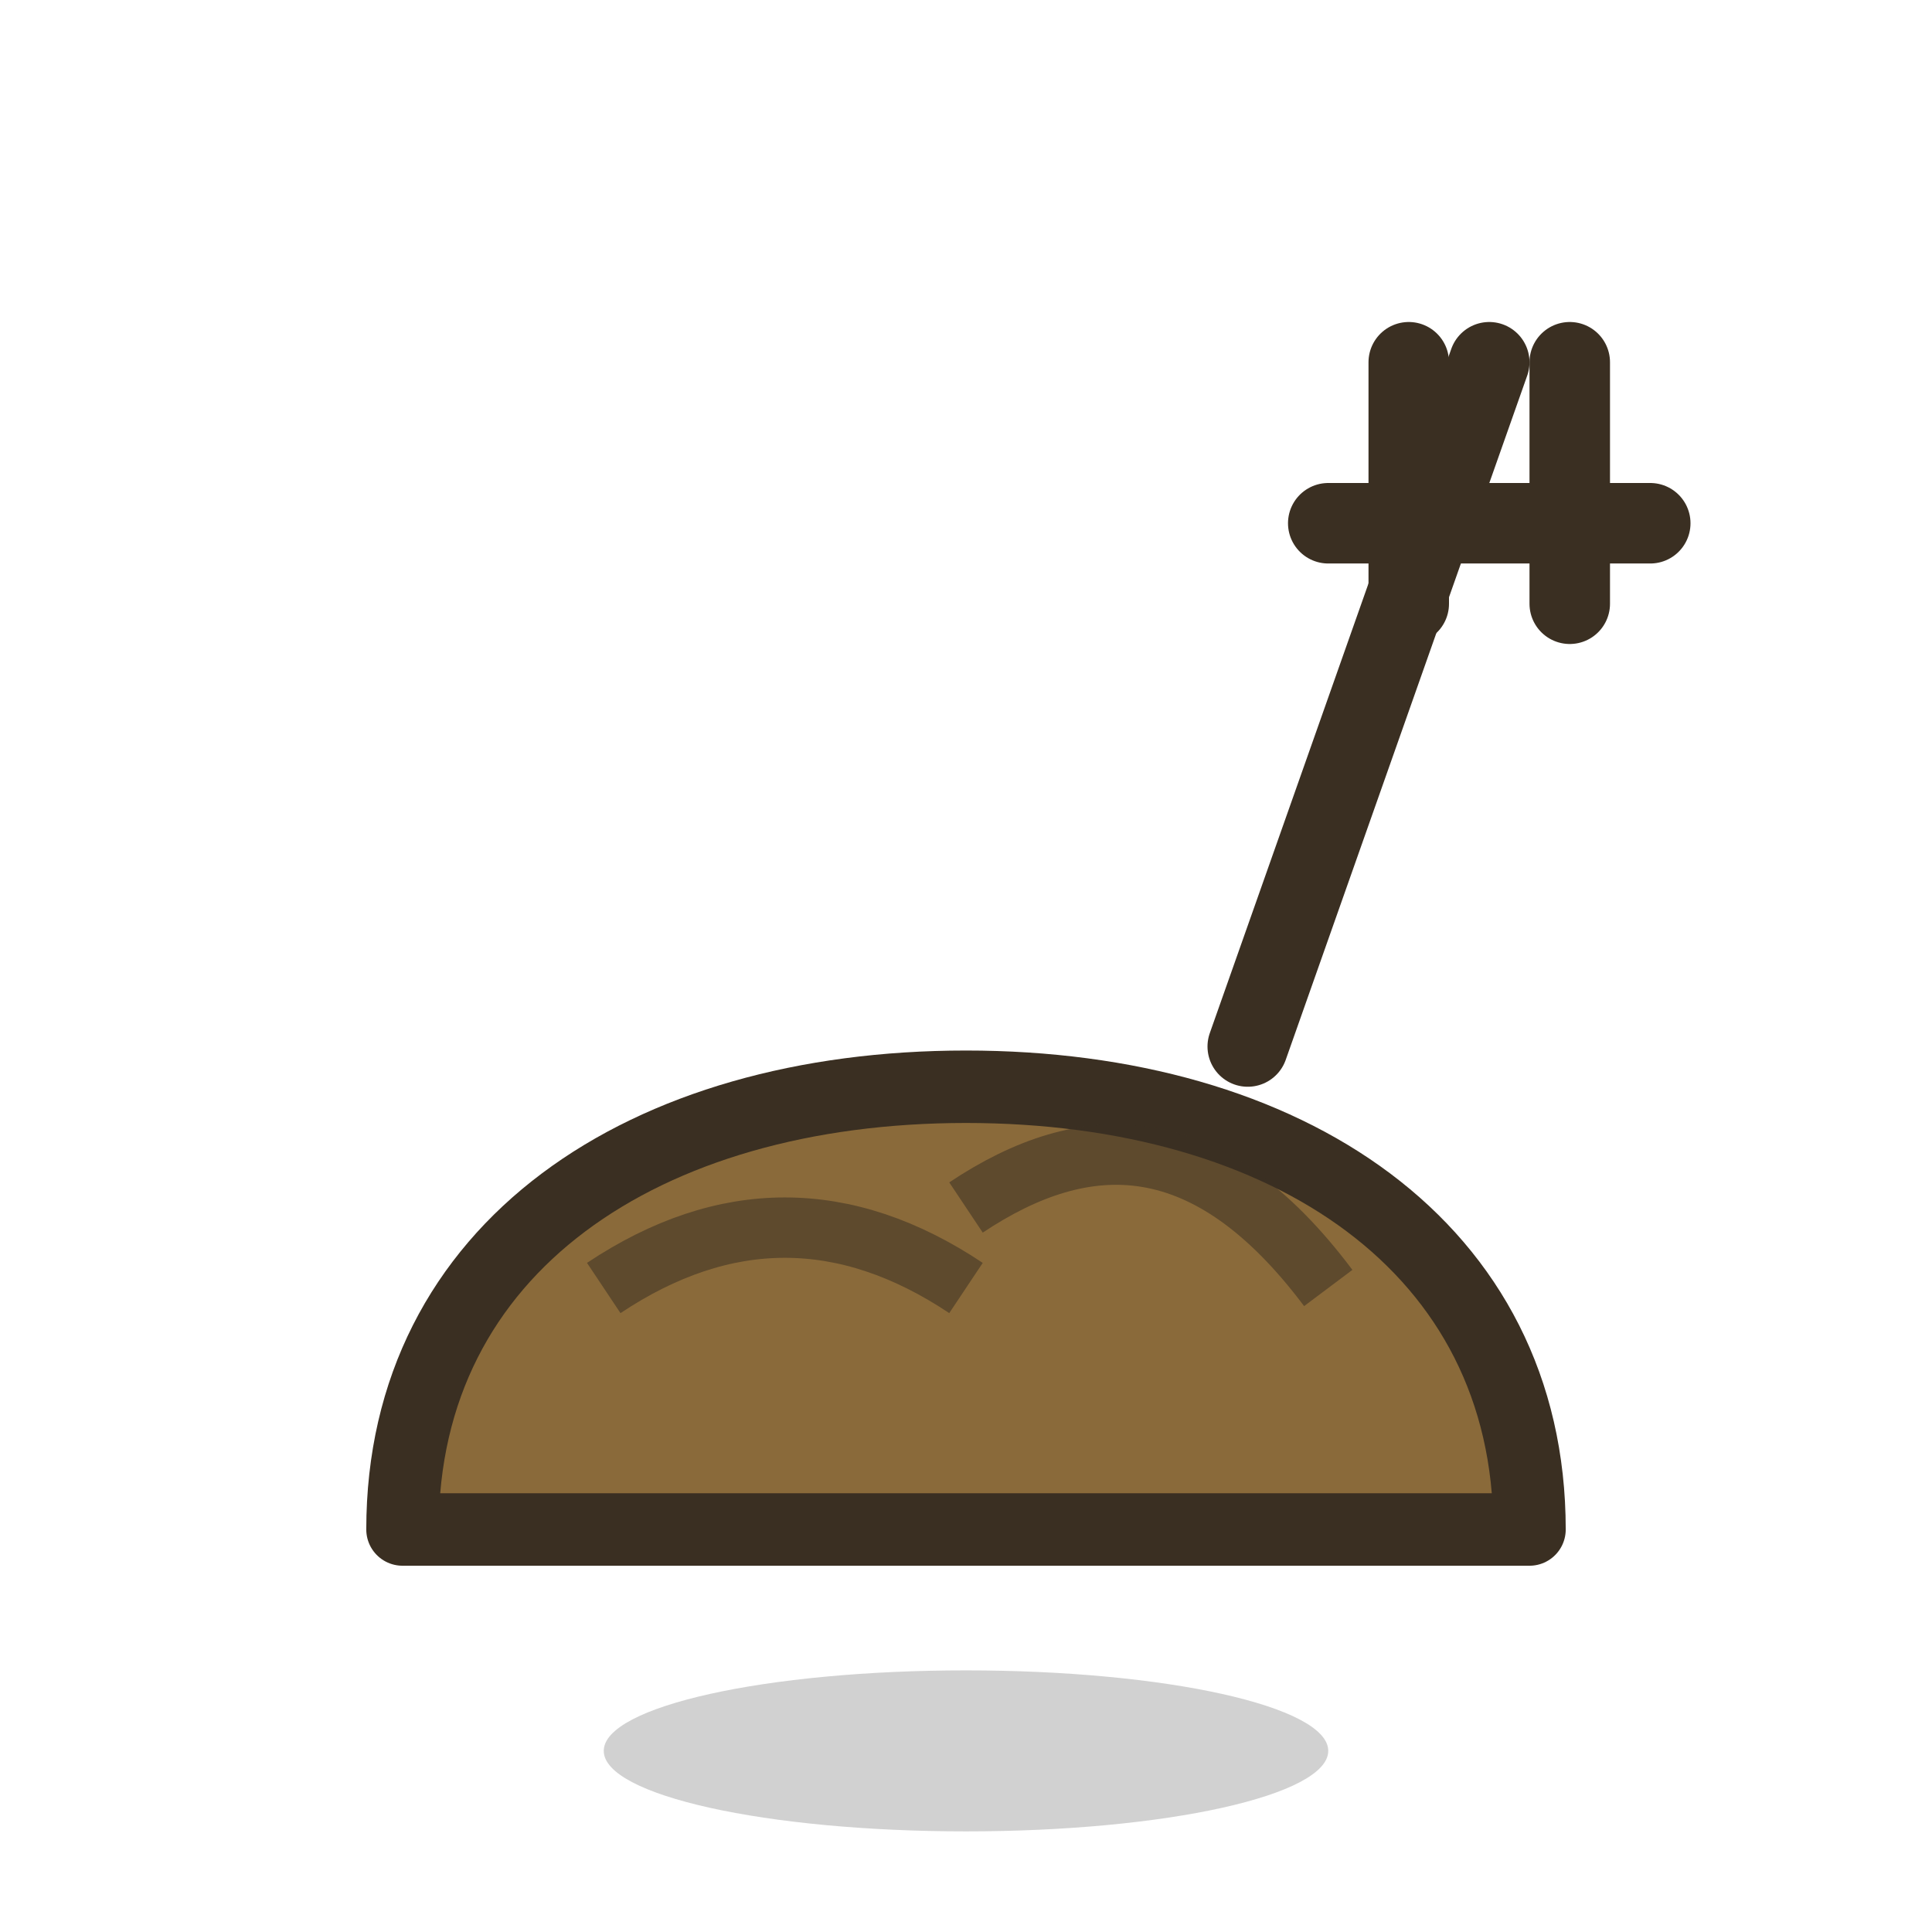
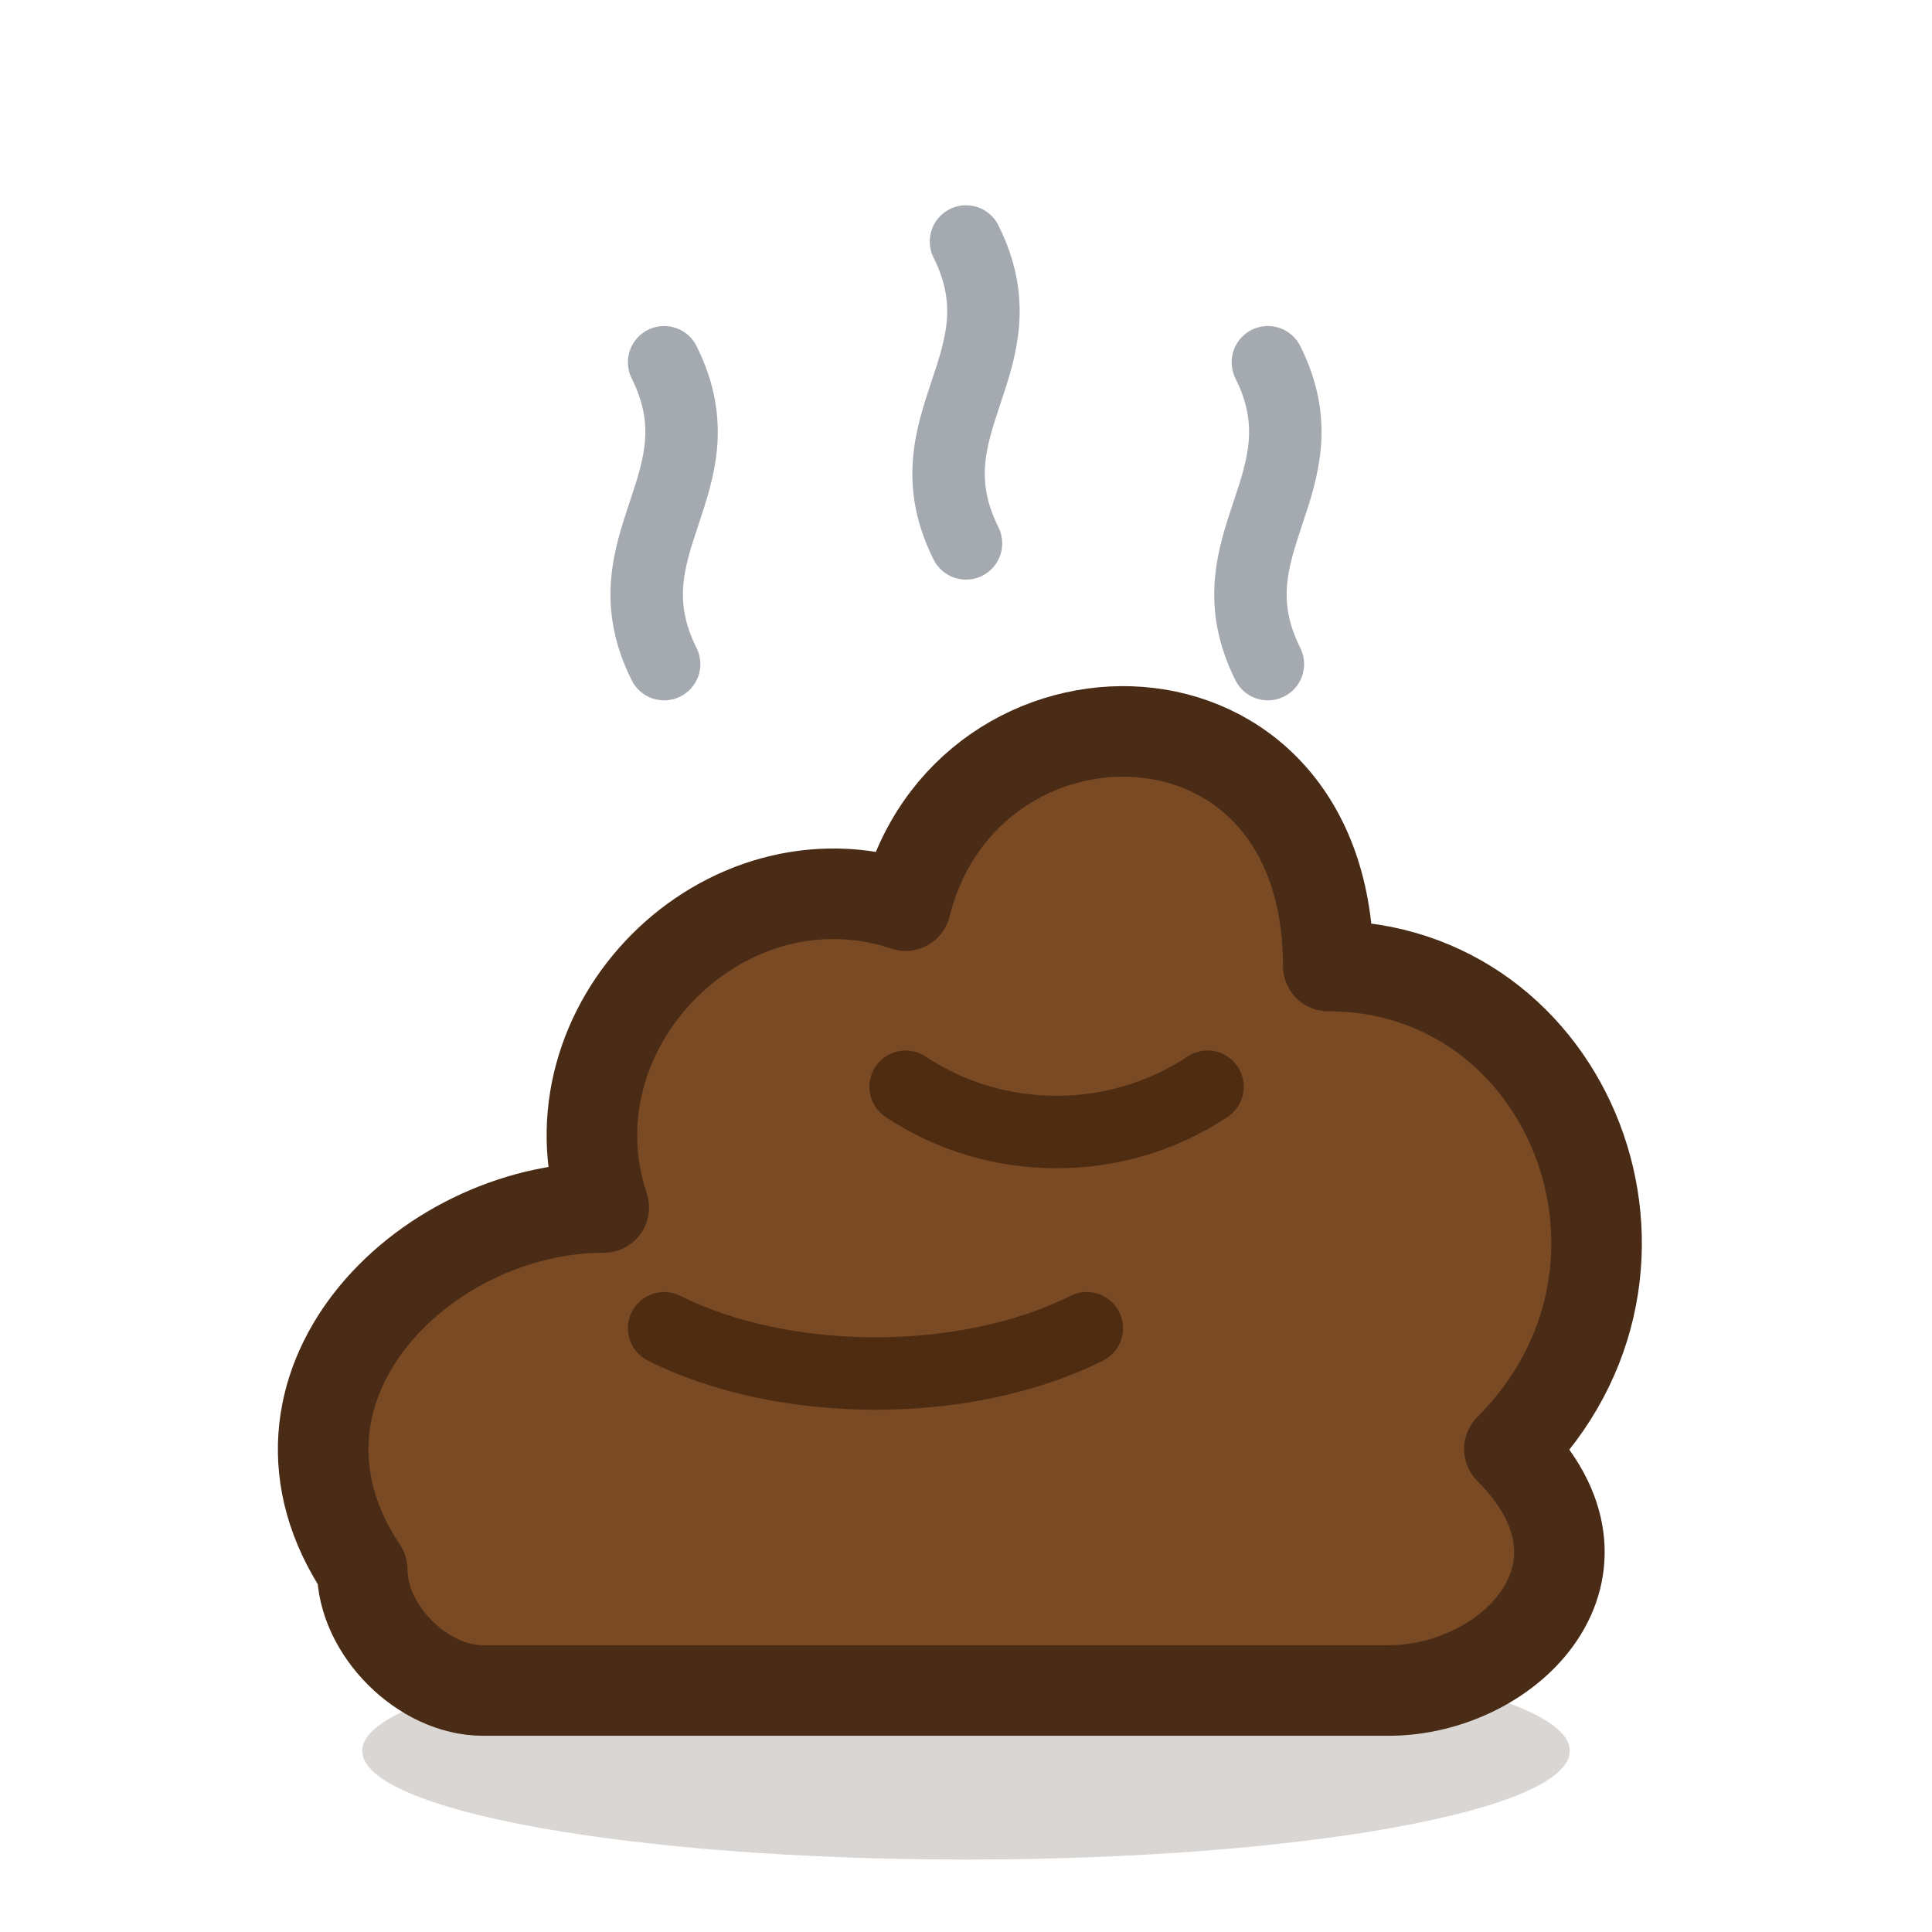
- <svg xmlns="http://www.w3.org/2000/svg" viewBox="0 0 48 48" fill="none" aria-hidden="true">
-   <ellipse cx="24" cy="43.5" rx="9" ry="2" fill="currentColor" opacity="0.18" />
-   <path d="M10 38c0-7 6-11 14-11s14 4 14 11z" fill="#8a6a3a" stroke="#3a2f22" stroke-width="1.8" stroke-linejoin="round" />
-   <path d="M15 32c3-2 6-2 9 0M24 30c3-2 6-2 9 2" stroke="#3a2f22" stroke-width="1.5" fill="none" opacity=".55" />
-   <path d="M31 26 37 9" stroke="#3a2f22" stroke-width="2" stroke-linecap="round" />
-   <path d="M33 13h8M35 9v6M39 9v6" stroke="#3a2f22" stroke-width="2" stroke-linecap="round" />
+ <svg xmlns="http://www.w3.org/2000/svg" viewBox="0 0 64 64" aria-hidden="true">
+   <ellipse cx="32" cy="58" rx="20" ry="3.6" fill="#2b1a0c" opacity=".18" />
+   <path d="M12 52c-4-6 2-12 8-12-2-6 4-12 10-10 2-8 14-8 14 2 8 0 12 10 6 16 4 4 0 8-4 8H16c-2 0-4-2-4-4z" fill="#7a4a24" stroke="#4a2c16" stroke-width="3" stroke-linejoin="round" stroke-linecap="round" />
+   <path d="M22 44c4 2 10 2 14 0M30 36c3 2 7 2 10 0" stroke="#4e2c12" stroke-width="2.4" fill="none" stroke-linecap="round" />
+   <path d="M22 22c-2-4 2-6 0-10M32 18c-2-4 2-6 0-10M42 22c-2-4 2-6 0-10" stroke="#8d959b" stroke-width="2.4" fill="none" stroke-linecap="round" opacity=".8" />
</svg>
